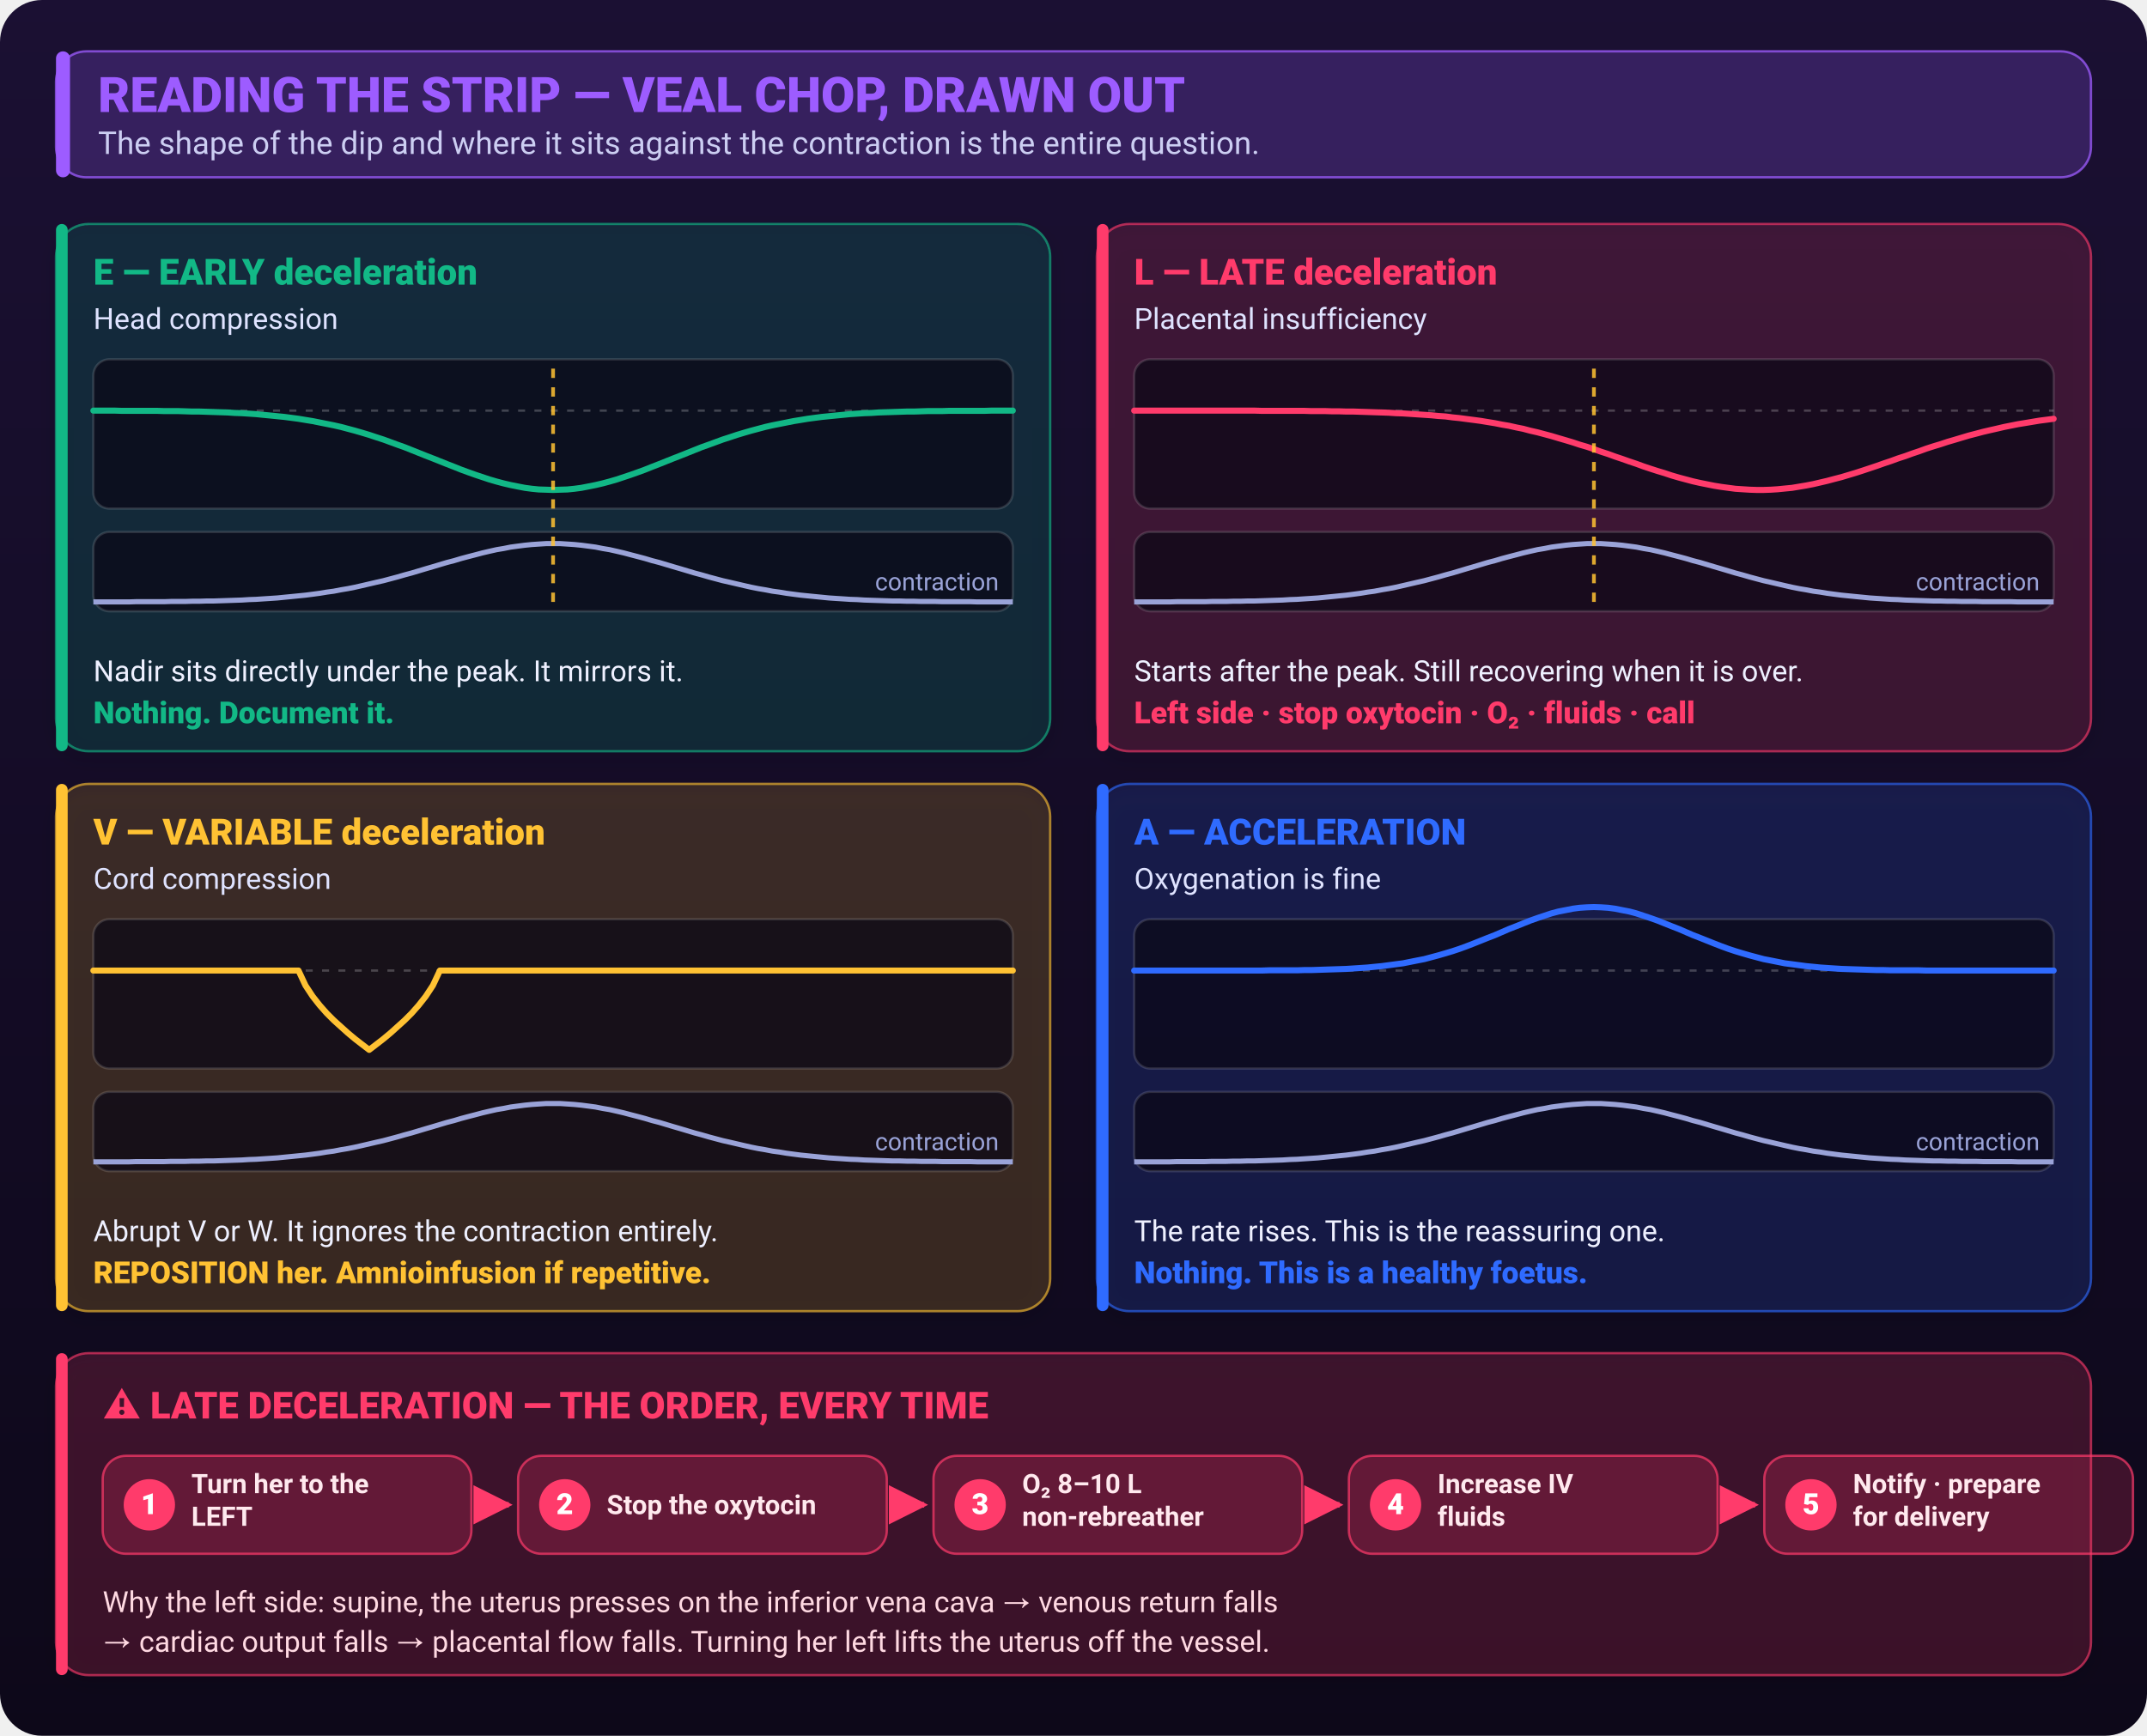
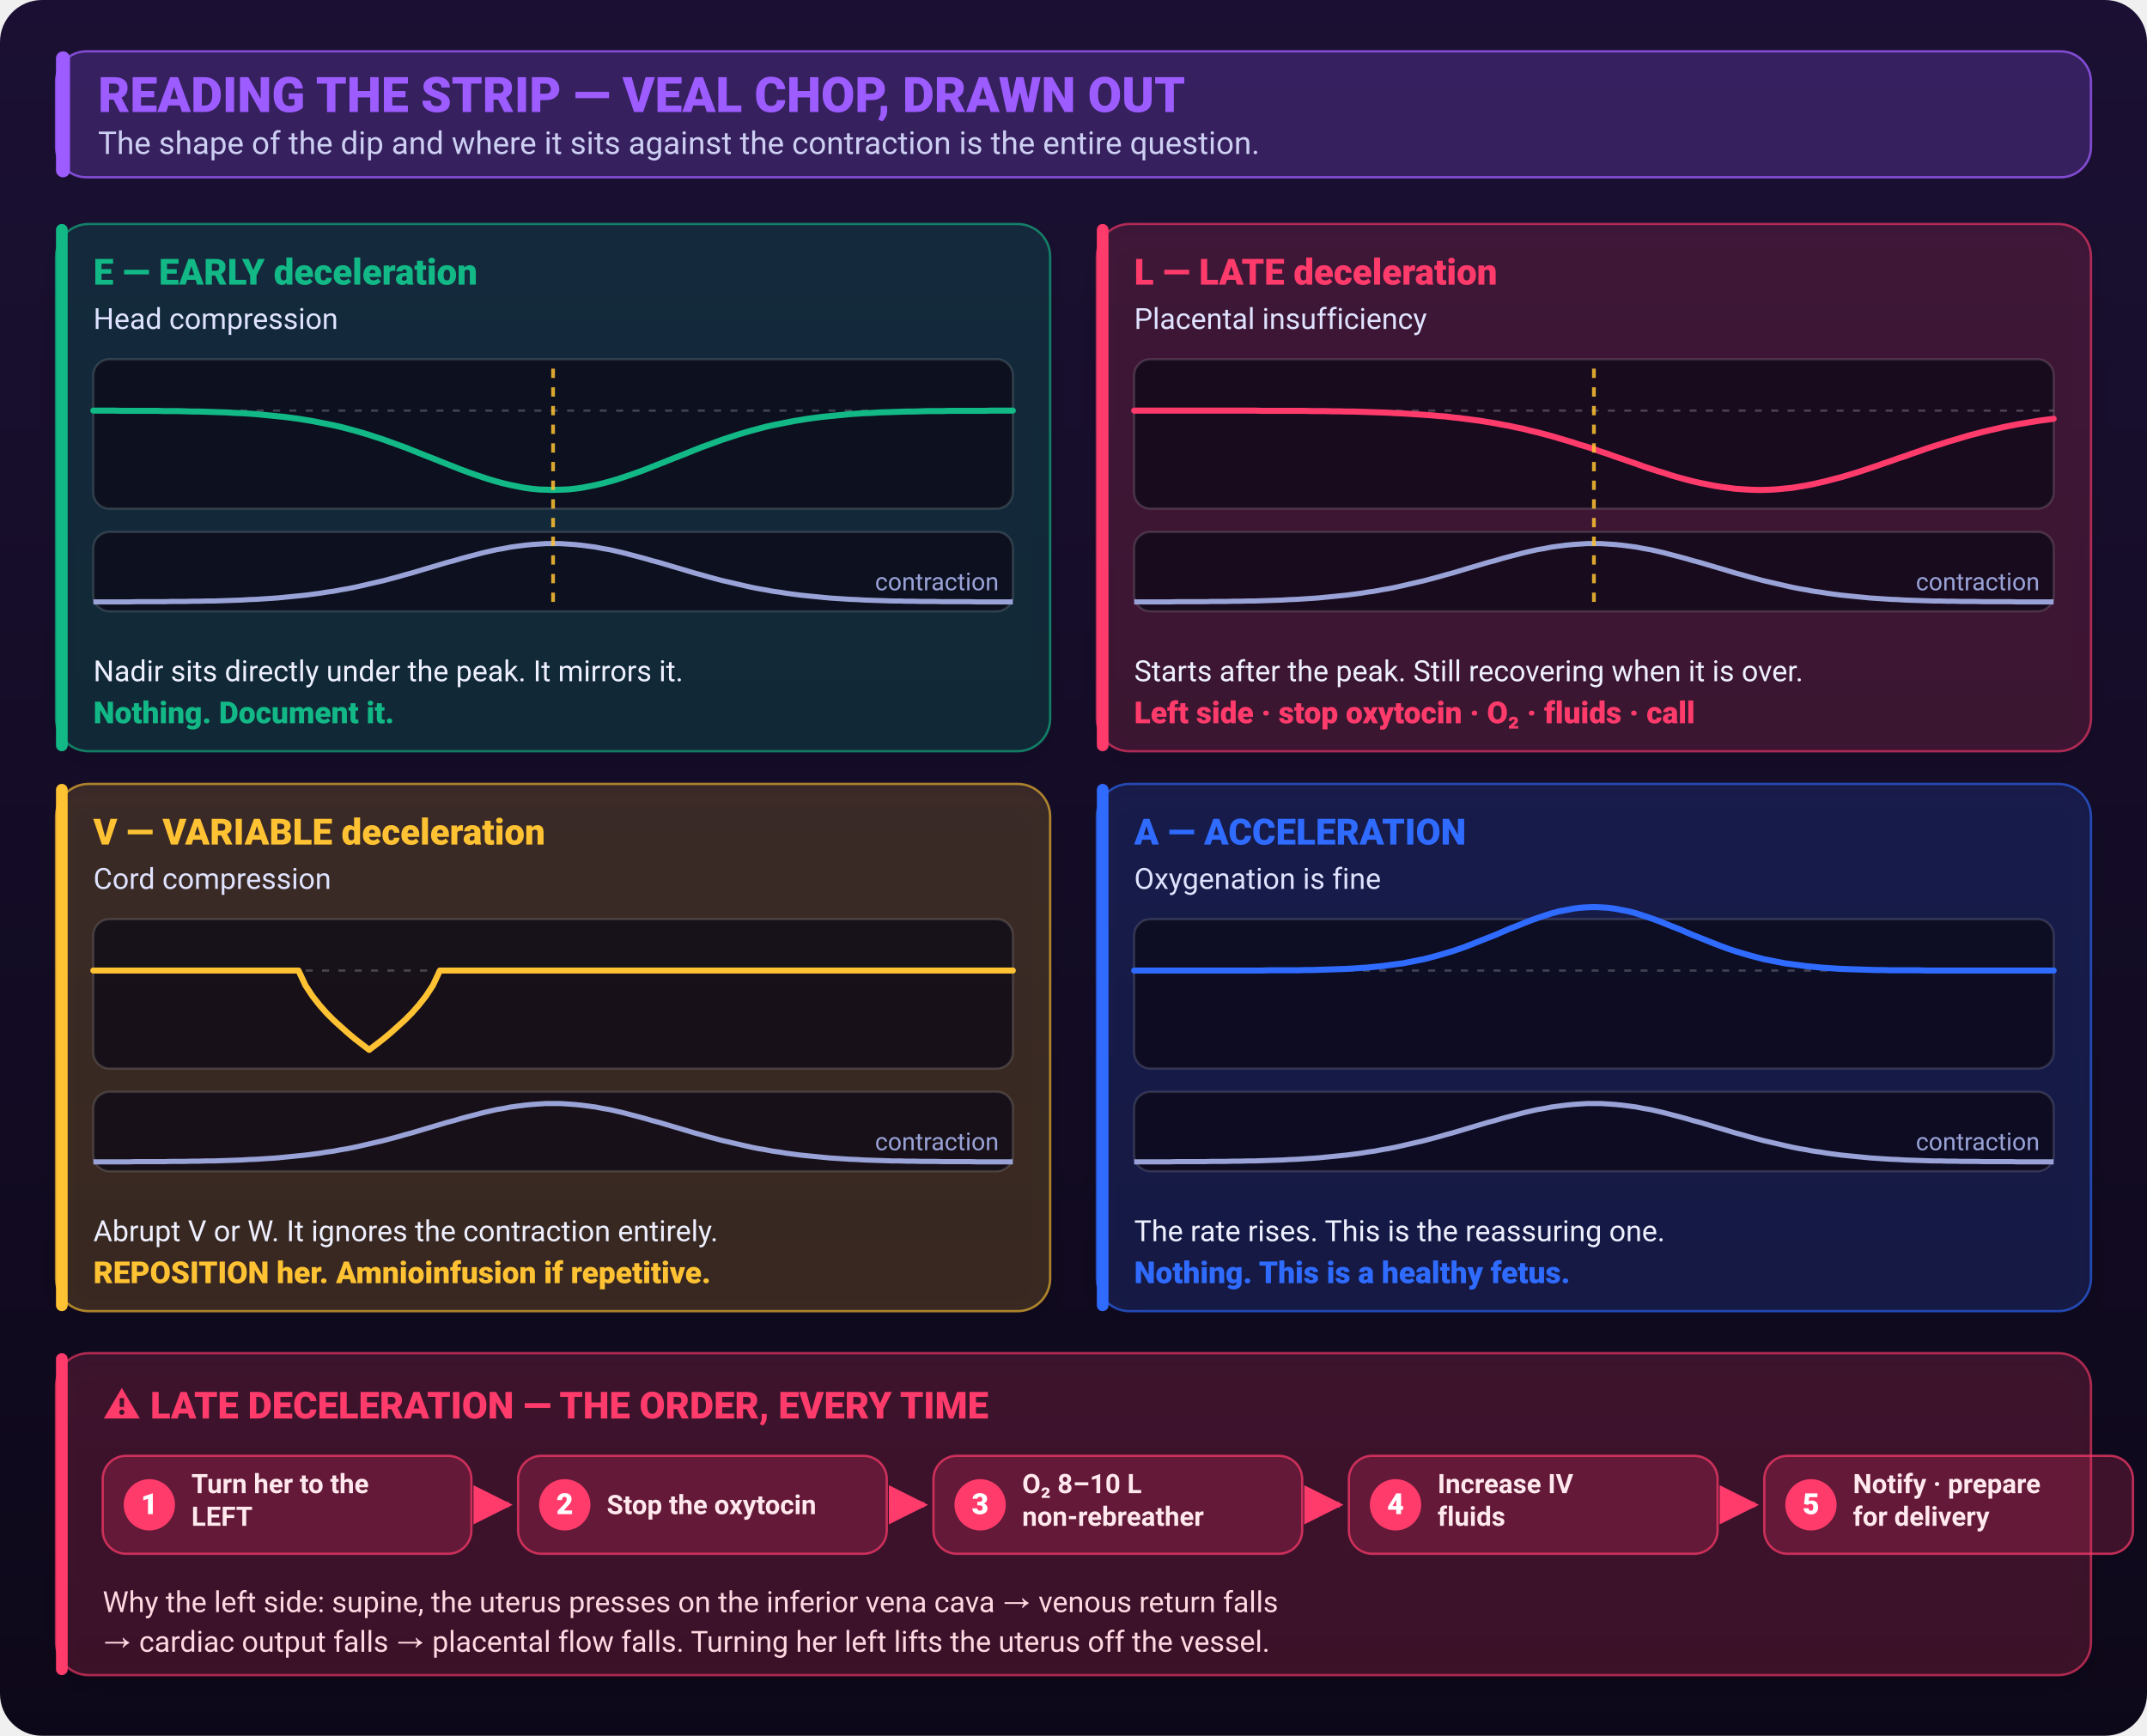
<svg xmlns="http://www.w3.org/2000/svg" viewBox="0 0 920 744" role="img" aria-labelledby="t d" style="display:block;width:100%;height:auto">
  <defs>
    <linearGradient id="bg" x1="0" y1="0" x2="0" y2="1">
      <stop offset="0" stop-color="#1b1033" />
      <stop offset="1" stop-color="#0d0819" />
    </linearGradient>
    <filter id="sh" x="-20%" y="-20%" width="140%" height="140%">
      <feDropShadow dx="0" dy="3" stdDeviation="4" flood-color="#000" flood-opacity=".45" />
    </filter>
    <marker id="ar" viewBox="0 0 10 10" refX="9" refY="5" markerWidth="7" markerHeight="7" orient="auto-start-reverse">
      <path d="M0 0 10 5 0 10z" fill="#cfd4ff" />
    </marker>
    <marker id="arR" viewBox="0 0 10 10" refX="9" refY="5" markerWidth="7" markerHeight="7" orient="auto-start-reverse">
      <path d="M0 0 10 5 0 10z" fill="#ff3b6b" />
    </marker>
  </defs>
  <rect width="920" height="744" rx="18" fill="url(#bg)" />
  <rect x="24" y="22" width="872" height="54" rx="13" fill="#9d5cff" fill-opacity=".22" stroke="#9d5cff" stroke-opacity=".75" />
  <rect x="24" y="22" width="6" height="54" rx="3" fill="#9d5cff" />
  <text x="42" y="48" font-family="system-ui,-apple-system,'Segoe UI',Roboto,Helvetica,Arial,sans-serif" font-size="21" font-weight="800" fill="#9d5cff">READING THE STRIP — VEAL CHOP, DRAWN OUT</text>
  <text x="42" y="66" font-family="system-ui,-apple-system,'Segoe UI',Roboto,Helvetica,Arial,sans-serif" font-size="13.5" fill="#d9dcff" fill-opacity=".92">The shape of the dip and where it sits against the contraction is the entire question.</text>
  <rect x="24" y="96" width="426" height="226" rx="14" fill="#12b886" fill-opacity=".14" stroke="#12b886" stroke-opacity=".62" filter="url(#sh)" />
  <rect x="24" y="96" width="5" height="226" rx="2.5" fill="#12b886" />
  <text x="40" y="122" font-family="system-ui,-apple-system,'Segoe UI',Roboto,Helvetica,Arial,sans-serif" font-size="15.5" font-weight="800" fill="#12b886" fill-opacity="1" text-anchor="start">E — EARLY deceleration</text>
  <text x="40" y="141" font-family="system-ui,-apple-system,'Segoe UI',Roboto,Helvetica,Arial,sans-serif" font-size="12.5" font-weight="400" fill="#dfe3ff" fill-opacity="1" text-anchor="start">Head compression</text>
  <rect x="40" y="154" width="394" height="64" rx="7" fill="#0b0716" fill-opacity=".72" stroke="#ffffff" stroke-opacity=".14" />
  <rect x="40" y="228" width="394" height="34" rx="7" fill="#0b0716" fill-opacity=".72" stroke="#ffffff" stroke-opacity=".14" />
  <path d="M40 176.0 H434" stroke="#ffffff" stroke-opacity=".22" stroke-width="1" stroke-dasharray="3 4" />
  <path d="M40.0 176.0 L43.0 176.0 L46.1 176.0 L49.1 176.0 L52.1 176.1 L55.2 176.1 L58.2 176.1 L61.2 176.1 L64.2 176.1 L67.3 176.1 L70.3 176.2 L73.3 176.2 L76.4 176.2 L79.4 176.3 L82.4 176.4 L85.5 176.4 L88.5 176.5 L91.5 176.6 L94.6 176.7 L97.6 176.8 L100.6 177.0 L103.6 177.1 L106.7 177.3 L109.7 177.5 L112.7 177.8 L115.8 178.1 L118.8 178.4 L121.8 178.7 L124.9 179.1 L127.9 179.5 L130.9 180.0 L134.0 180.5 L137.0 181.1 L140.0 181.7 L143.0 182.3 L146.1 183.0 L149.1 183.8 L152.1 184.6 L155.2 185.5 L158.2 186.4 L161.2 187.4 L164.3 188.4 L167.3 189.5 L170.3 190.6 L173.4 191.7 L176.4 192.9 L179.4 194.1 L182.4 195.3 L185.5 196.5 L188.5 197.7 L191.5 198.9 L194.6 200.1 L197.6 201.3 L200.6 202.4 L203.7 203.5 L206.7 204.5 L209.7 205.5 L212.8 206.4 L215.8 207.2 L218.8 207.9 L221.8 208.5 L224.9 209.1 L227.9 209.5 L230.9 209.8 L234.0 209.9 L237.0 210.0 L240.0 209.9 L243.1 209.8 L246.1 209.5 L249.1 209.1 L252.2 208.5 L255.2 207.9 L258.2 207.2 L261.2 206.4 L264.3 205.5 L267.3 204.5 L270.3 203.5 L273.4 202.4 L276.4 201.3 L279.4 200.1 L282.5 198.9 L285.5 197.7 L288.5 196.5 L291.6 195.3 L294.6 194.1 L297.6 192.9 L300.6 191.7 L303.7 190.6 L306.7 189.5 L309.7 188.4 L312.8 187.4 L315.8 186.4 L318.8 185.5 L321.9 184.6 L324.9 183.8 L327.9 183.0 L331.0 182.3 L334.0 181.7 L337.0 181.1 L340.0 180.5 L343.1 180.0 L346.1 179.5 L349.1 179.1 L352.2 178.7 L355.2 178.4 L358.2 178.1 L361.3 177.8 L364.3 177.5 L367.3 177.3 L370.4 177.1 L373.4 177.0 L376.4 176.8 L379.4 176.7 L382.5 176.6 L385.5 176.5 L388.5 176.4 L391.6 176.4 L394.6 176.3 L397.6 176.2 L400.7 176.2 L403.7 176.2 L406.7 176.1 L409.8 176.1 L412.8 176.1 L415.8 176.1 L418.8 176.1 L421.9 176.1 L424.9 176.0 L427.9 176.0 L431.0 176.0 L434.0 176.0" fill="none" stroke="#12b886" stroke-width="2.6" stroke-linejoin="round" stroke-linecap="round" />
  <path d="M40.0 258.0 L43.0 258.0 L46.1 258.0 L49.1 258.0 L52.1 258.0 L55.2 258.0 L58.2 257.9 L61.2 257.9 L64.2 257.9 L67.3 257.9 L70.3 257.9 L73.3 257.8 L76.4 257.8 L79.4 257.8 L82.4 257.7 L85.5 257.7 L88.5 257.6 L91.5 257.6 L94.6 257.5 L97.6 257.4 L100.6 257.3 L103.6 257.2 L106.7 257.0 L109.7 256.9 L112.7 256.7 L115.8 256.5 L118.8 256.3 L121.8 256.0 L124.9 255.7 L127.9 255.4 L130.9 255.1 L134.0 254.7 L137.0 254.3 L140.0 253.8 L143.0 253.4 L146.1 252.8 L149.1 252.3 L152.1 251.7 L155.2 251.0 L158.2 250.3 L161.2 249.6 L164.3 248.9 L167.3 248.1 L170.3 247.3 L173.4 246.4 L176.4 245.6 L179.4 244.7 L182.4 243.8 L185.5 242.9 L188.5 242.0 L191.5 241.1 L194.6 240.3 L197.6 239.4 L200.6 238.6 L203.7 237.8 L206.7 237.0 L209.7 236.3 L212.8 235.6 L215.8 235.1 L218.8 234.5 L221.8 234.1 L224.9 233.7 L227.9 233.4 L230.9 233.2 L234.0 233.0 L237.0 233.0 L240.0 233.0 L243.1 233.2 L246.1 233.4 L249.1 233.7 L252.2 234.1 L255.2 234.5 L258.2 235.1 L261.2 235.6 L264.3 236.3 L267.3 237.0 L270.3 237.8 L273.4 238.6 L276.4 239.4 L279.4 240.3 L282.5 241.1 L285.5 242.0 L288.5 242.9 L291.6 243.8 L294.6 244.7 L297.6 245.6 L300.6 246.4 L303.7 247.3 L306.7 248.1 L309.7 248.9 L312.8 249.6 L315.8 250.3 L318.8 251.0 L321.9 251.7 L324.9 252.3 L327.9 252.8 L331.0 253.4 L334.0 253.8 L337.0 254.3 L340.0 254.7 L343.1 255.1 L346.1 255.4 L349.1 255.7 L352.2 256.0 L355.2 256.3 L358.2 256.5 L361.3 256.7 L364.3 256.9 L367.3 257.0 L370.4 257.2 L373.4 257.3 L376.4 257.4 L379.4 257.5 L382.5 257.6 L385.5 257.6 L388.5 257.7 L391.6 257.7 L394.6 257.8 L397.6 257.8 L400.7 257.8 L403.7 257.9 L406.7 257.9 L409.8 257.9 L412.8 257.9 L415.8 257.9 L418.8 258.0 L421.9 258.0 L424.9 258.0 L427.9 258.0 L431.0 258.0 L434.0 258.0" fill="none" stroke="#9aa3d8" stroke-width="2.2" stroke-linejoin="round" />
  <path d="M237.0 158 V260" stroke="#ffc233" stroke-width="1.6" stroke-dasharray="4 4" stroke-opacity=".85" />
  <text x="428" y="253" font-family="system-ui,-apple-system,'Segoe UI',Roboto,Helvetica,Arial,sans-serif" font-size="10.5" font-weight="400" fill="#9aa3d8" fill-opacity="1" text-anchor="end">contraction</text>
  <text x="40" y="292" font-family="system-ui,-apple-system,'Segoe UI',Roboto,Helvetica,Arial,sans-serif" font-size="12.5" font-weight="400" fill="#eef0ff" fill-opacity="1" text-anchor="start">Nadir sits directly under the peak. It mirrors it.</text>
  <text x="40" y="310" font-family="system-ui,-apple-system,'Segoe UI',Roboto,Helvetica,Arial,sans-serif" font-size="13" font-weight="800" fill="#12b886" fill-opacity="1" text-anchor="start">Nothing. Document it.</text>
  <rect x="470" y="96" width="426" height="226" rx="14" fill="#ff3b6b" fill-opacity=".14" stroke="#ff3b6b" stroke-opacity=".62" filter="url(#sh)" />
  <rect x="470" y="96" width="5" height="226" rx="2.5" fill="#ff3b6b" />
  <text x="486" y="122" font-family="system-ui,-apple-system,'Segoe UI',Roboto,Helvetica,Arial,sans-serif" font-size="15.5" font-weight="800" fill="#ff3b6b" fill-opacity="1" text-anchor="start">L — LATE deceleration</text>
  <text x="486" y="141" font-family="system-ui,-apple-system,'Segoe UI',Roboto,Helvetica,Arial,sans-serif" font-size="12.5" font-weight="400" fill="#dfe3ff" fill-opacity="1" text-anchor="start">Placental insufficiency</text>
  <rect x="486" y="154" width="394" height="64" rx="7" fill="#0b0716" fill-opacity=".72" stroke="#ffffff" stroke-opacity=".14" />
  <rect x="486" y="228" width="394" height="34" rx="7" fill="#0b0716" fill-opacity=".72" stroke="#ffffff" stroke-opacity=".14" />
  <path d="M486 176.0 H880" stroke="#ffffff" stroke-opacity=".22" stroke-width="1" stroke-dasharray="3 4" />
  <path d="M486.0 176.0 L489.0 176.0 L492.1 176.0 L495.1 176.0 L498.1 176.0 L501.2 176.0 L504.2 176.0 L507.2 176.0 L510.2 176.0 L513.3 176.0 L516.3 176.0 L519.3 176.0 L522.4 176.0 L525.4 176.0 L528.4 176.0 L531.5 176.0 L534.5 176.0 L537.5 176.0 L540.6 176.1 L543.6 176.1 L546.6 176.1 L549.6 176.1 L552.7 176.1 L555.7 176.1 L558.7 176.1 L561.8 176.2 L564.8 176.2 L567.8 176.2 L570.9 176.3 L573.9 176.3 L576.9 176.4 L580.0 176.4 L583.0 176.5 L586.0 176.6 L589.0 176.7 L592.1 176.8 L595.1 176.9 L598.1 177.1 L601.2 177.2 L604.2 177.4 L607.2 177.6 L610.3 177.8 L613.3 178.0 L616.3 178.3 L619.4 178.5 L622.4 178.9 L625.4 179.2 L628.4 179.6 L631.5 180.0 L634.5 180.4 L637.5 180.9 L640.6 181.4 L643.6 182.0 L646.6 182.5 L649.7 183.2 L652.7 183.8 L655.7 184.6 L658.8 185.3 L661.8 186.1 L664.8 186.9 L667.8 187.8 L670.9 188.7 L673.9 189.6 L676.9 190.6 L680.0 191.5 L683.0 192.5 L686.0 193.6 L689.1 194.6 L692.1 195.7 L695.1 196.7 L698.2 197.8 L701.2 198.8 L704.2 199.9 L707.2 200.9 L710.3 201.9 L713.3 202.8 L716.3 203.8 L719.4 204.7 L722.4 205.5 L725.4 206.3 L728.5 207.0 L731.5 207.6 L734.5 208.2 L737.6 208.7 L740.6 209.1 L743.6 209.5 L746.6 209.7 L749.7 209.9 L752.7 210.0 L755.7 210.0 L758.8 209.9 L761.8 209.7 L764.8 209.4 L767.9 209.1 L770.9 208.6 L773.9 208.1 L777.0 207.5 L780.0 206.8 L783.0 206.1 L786.0 205.3 L789.1 204.5 L792.1 203.6 L795.1 202.7 L798.2 201.7 L801.2 200.7 L804.2 199.7 L807.3 198.6 L810.3 197.6 L813.3 196.5 L816.4 195.5 L819.4 194.4 L822.4 193.4 L825.4 192.3 L828.5 191.3 L831.5 190.4 L834.5 189.4 L837.6 188.5 L840.6 187.6 L843.6 186.7 L846.7 185.9 L849.7 185.1 L852.7 184.4 L855.8 183.7 L858.8 183.0 L861.8 182.4 L864.8 181.8 L867.9 181.3 L870.9 180.8 L873.9 180.3 L877.0 179.9 L880.0 179.5" fill="none" stroke="#ff3b6b" stroke-width="2.6" stroke-linejoin="round" stroke-linecap="round" />
  <path d="M486.0 258.0 L489.0 258.0 L492.1 258.0 L495.1 258.0 L498.1 258.0 L501.2 258.0 L504.2 257.9 L507.2 257.9 L510.2 257.9 L513.3 257.9 L516.3 257.9 L519.3 257.8 L522.4 257.8 L525.4 257.8 L528.4 257.7 L531.5 257.7 L534.5 257.6 L537.5 257.6 L540.6 257.5 L543.6 257.4 L546.6 257.3 L549.6 257.2 L552.7 257.0 L555.7 256.9 L558.7 256.7 L561.8 256.5 L564.8 256.3 L567.8 256.0 L570.9 255.7 L573.9 255.4 L576.9 255.1 L580.0 254.7 L583.0 254.3 L586.0 253.8 L589.0 253.4 L592.1 252.8 L595.1 252.3 L598.1 251.7 L601.2 251.0 L604.2 250.3 L607.2 249.6 L610.3 248.9 L613.3 248.1 L616.3 247.3 L619.4 246.4 L622.4 245.6 L625.4 244.7 L628.4 243.8 L631.5 242.9 L634.5 242.0 L637.5 241.1 L640.6 240.3 L643.6 239.4 L646.6 238.6 L649.7 237.8 L652.7 237.0 L655.7 236.3 L658.8 235.6 L661.8 235.1 L664.8 234.5 L667.8 234.1 L670.9 233.7 L673.9 233.4 L676.9 233.2 L680.0 233.0 L683.0 233.0 L686.0 233.0 L689.1 233.2 L692.1 233.4 L695.1 233.7 L698.2 234.1 L701.2 234.5 L704.2 235.1 L707.2 235.6 L710.3 236.3 L713.3 237.0 L716.3 237.8 L719.4 238.6 L722.4 239.4 L725.4 240.3 L728.5 241.1 L731.5 242.0 L734.5 242.9 L737.6 243.8 L740.6 244.7 L743.6 245.6 L746.6 246.4 L749.7 247.3 L752.7 248.1 L755.7 248.9 L758.8 249.6 L761.8 250.3 L764.8 251.0 L767.9 251.7 L770.9 252.3 L773.9 252.8 L777.0 253.4 L780.0 253.8 L783.0 254.3 L786.0 254.7 L789.1 255.1 L792.1 255.4 L795.1 255.7 L798.2 256.0 L801.2 256.3 L804.2 256.5 L807.3 256.7 L810.3 256.9 L813.3 257.0 L816.4 257.2 L819.4 257.3 L822.4 257.4 L825.4 257.5 L828.5 257.6 L831.5 257.6 L834.5 257.7 L837.6 257.7 L840.6 257.8 L843.6 257.8 L846.7 257.8 L849.7 257.9 L852.7 257.9 L855.8 257.9 L858.8 257.9 L861.8 257.9 L864.8 258.0 L867.9 258.0 L870.9 258.0 L873.9 258.0 L877.0 258.0 L880.0 258.0" fill="none" stroke="#9aa3d8" stroke-width="2.2" stroke-linejoin="round" />
  <path d="M683.0 158 V260" stroke="#ffc233" stroke-width="1.6" stroke-dasharray="4 4" stroke-opacity=".85" />
  <text x="874" y="253" font-family="system-ui,-apple-system,'Segoe UI',Roboto,Helvetica,Arial,sans-serif" font-size="10.5" font-weight="400" fill="#9aa3d8" fill-opacity="1" text-anchor="end">contraction</text>
  <text x="486" y="292" font-family="system-ui,-apple-system,'Segoe UI',Roboto,Helvetica,Arial,sans-serif" font-size="12.5" font-weight="400" fill="#eef0ff" fill-opacity="1" text-anchor="start">Starts after the peak. Still recovering when it is over.</text>
  <text x="486" y="310" font-family="system-ui,-apple-system,'Segoe UI',Roboto,Helvetica,Arial,sans-serif" font-size="13" font-weight="800" fill="#ff3b6b" fill-opacity="1" text-anchor="start">Left side · stop oxytocin · O₂ · fluids · call</text>
  <rect x="24" y="336" width="426" height="226" rx="14" fill="#ffc233" fill-opacity=".14" stroke="#ffc233" stroke-opacity=".62" filter="url(#sh)" />
  <rect x="24" y="336" width="5" height="226" rx="2.5" fill="#ffc233" />
  <text x="40" y="362" font-family="system-ui,-apple-system,'Segoe UI',Roboto,Helvetica,Arial,sans-serif" font-size="15.5" font-weight="800" fill="#ffc233" fill-opacity="1" text-anchor="start">V — VARIABLE deceleration</text>
  <text x="40" y="381" font-family="system-ui,-apple-system,'Segoe UI',Roboto,Helvetica,Arial,sans-serif" font-size="12.5" font-weight="400" fill="#dfe3ff" fill-opacity="1" text-anchor="start">Cord compression</text>
  <rect x="40" y="394" width="394" height="64" rx="7" fill="#0b0716" fill-opacity=".72" stroke="#ffffff" stroke-opacity=".14" />
  <rect x="40" y="468" width="394" height="34" rx="7" fill="#0b0716" fill-opacity=".72" stroke="#ffffff" stroke-opacity=".14" />
  <path d="M40 416.0 H434" stroke="#ffffff" stroke-opacity=".22" stroke-width="1" stroke-dasharray="3 4" />
  <path d="M40.0 416.0 L43.0 416.0 L46.1 416.0 L49.1 416.0 L52.1 416.0 L55.2 416.0 L58.2 416.0 L61.2 416.0 L64.2 416.0 L67.3 416.0 L70.3 416.0 L73.3 416.0 L76.4 416.0 L79.4 416.0 L82.4 416.0 L85.5 416.0 L88.5 416.0 L91.5 416.0 L94.6 416.0 L97.6 416.0 L100.6 416.0 L103.6 416.0 L106.7 416.0 L109.7 416.0 L112.7 416.0 L115.8 416.0 L118.8 416.0 L121.8 416.0 L124.9 416.0 L127.9 416.0 L130.9 422.4 L134.0 427.1 L137.0 430.9 L140.0 434.3 L143.0 437.3 L146.1 440.1 L149.1 442.8 L152.1 445.3 L155.2 447.7 L158.2 450.0 L161.2 447.7 L164.3 445.3 L167.3 442.8 L170.3 440.1 L173.4 437.3 L176.4 434.3 L179.4 430.9 L182.4 427.1 L185.5 422.4 L188.5 416.0 L191.5 416.0 L194.6 416.0 L197.6 416.0 L200.6 416.0 L203.7 416.0 L206.7 416.0 L209.7 416.0 L212.8 416.0 L215.8 416.0 L218.8 416.0 L221.8 416.0 L224.9 416.0 L227.9 416.0 L230.9 416.0 L234.0 416.0 L237.0 416.0 L240.0 416.0 L243.1 416.0 L246.1 416.0 L249.1 416.0 L252.2 416.0 L255.2 416.0 L258.2 416.0 L261.2 416.0 L264.3 416.0 L267.3 416.0 L270.3 416.0 L273.4 416.0 L276.4 416.0 L279.4 416.0 L282.5 416.0 L285.5 416.0 L288.5 416.0 L291.6 416.0 L294.6 416.0 L297.6 416.0 L300.6 416.0 L303.7 416.0 L306.7 416.0 L309.7 416.0 L312.8 416.0 L315.8 416.0 L318.8 416.0 L321.9 416.0 L324.9 416.0 L327.9 416.0 L331.0 416.0 L334.0 416.0 L337.0 416.0 L340.0 416.0 L343.1 416.0 L346.1 416.0 L349.1 416.0 L352.2 416.0 L355.2 416.0 L358.2 416.0 L361.3 416.0 L364.3 416.0 L367.3 416.0 L370.4 416.0 L373.4 416.0 L376.4 416.0 L379.4 416.0 L382.5 416.0 L385.5 416.0 L388.5 416.0 L391.6 416.0 L394.6 416.0 L397.6 416.0 L400.7 416.0 L403.7 416.0 L406.7 416.0 L409.8 416.0 L412.8 416.0 L415.8 416.0 L418.8 416.0 L421.9 416.0 L424.9 416.0 L427.9 416.0 L431.0 416.0 L434.0 416.0" fill="none" stroke="#ffc233" stroke-width="2.6" stroke-linejoin="round" stroke-linecap="round" />
  <path d="M40.0 498.0 L43.0 498.0 L46.1 498.0 L49.1 498.0 L52.1 498.0 L55.2 498.0 L58.2 497.9 L61.2 497.9 L64.2 497.9 L67.3 497.9 L70.3 497.9 L73.3 497.8 L76.4 497.8 L79.4 497.8 L82.4 497.7 L85.5 497.7 L88.5 497.6 L91.5 497.6 L94.6 497.5 L97.6 497.4 L100.6 497.3 L103.6 497.2 L106.7 497.0 L109.7 496.9 L112.7 496.7 L115.8 496.5 L118.8 496.3 L121.8 496.0 L124.9 495.7 L127.9 495.4 L130.9 495.1 L134.0 494.7 L137.0 494.3 L140.0 493.8 L143.0 493.4 L146.1 492.8 L149.1 492.3 L152.1 491.7 L155.2 491.0 L158.2 490.3 L161.2 489.6 L164.3 488.9 L167.3 488.1 L170.3 487.3 L173.4 486.4 L176.4 485.6 L179.4 484.7 L182.4 483.8 L185.5 482.9 L188.5 482.0 L191.5 481.1 L194.6 480.3 L197.6 479.4 L200.6 478.6 L203.7 477.8 L206.7 477.0 L209.7 476.3 L212.8 475.6 L215.8 475.1 L218.8 474.5 L221.8 474.1 L224.9 473.7 L227.9 473.4 L230.9 473.2 L234.0 473.0 L237.0 473.0 L240.0 473.0 L243.1 473.2 L246.1 473.4 L249.1 473.7 L252.2 474.1 L255.2 474.5 L258.2 475.1 L261.2 475.6 L264.3 476.3 L267.3 477.0 L270.3 477.8 L273.4 478.6 L276.4 479.4 L279.4 480.3 L282.5 481.1 L285.5 482.0 L288.5 482.9 L291.6 483.8 L294.6 484.7 L297.6 485.6 L300.6 486.4 L303.7 487.3 L306.7 488.1 L309.7 488.9 L312.8 489.6 L315.8 490.3 L318.8 491.0 L321.9 491.7 L324.9 492.3 L327.9 492.8 L331.0 493.4 L334.0 493.8 L337.0 494.3 L340.0 494.7 L343.1 495.1 L346.1 495.4 L349.1 495.7 L352.2 496.0 L355.2 496.3 L358.2 496.5 L361.3 496.7 L364.3 496.9 L367.3 497.0 L370.4 497.2 L373.4 497.3 L376.4 497.4 L379.4 497.5 L382.5 497.6 L385.5 497.6 L388.5 497.7 L391.6 497.7 L394.6 497.8 L397.6 497.8 L400.7 497.8 L403.7 497.9 L406.7 497.9 L409.8 497.9 L412.8 497.9 L415.8 497.9 L418.8 498.0 L421.9 498.0 L424.9 498.0 L427.9 498.0 L431.0 498.0 L434.0 498.0" fill="none" stroke="#9aa3d8" stroke-width="2.2" stroke-linejoin="round" />
  <text x="428" y="493" font-family="system-ui,-apple-system,'Segoe UI',Roboto,Helvetica,Arial,sans-serif" font-size="10.5" font-weight="400" fill="#9aa3d8" fill-opacity="1" text-anchor="end">contraction</text>
  <text x="40" y="532" font-family="system-ui,-apple-system,'Segoe UI',Roboto,Helvetica,Arial,sans-serif" font-size="12.5" font-weight="400" fill="#eef0ff" fill-opacity="1" text-anchor="start">Abrupt V or W. It ignores the contraction entirely.</text>
  <text x="40" y="550" font-family="system-ui,-apple-system,'Segoe UI',Roboto,Helvetica,Arial,sans-serif" font-size="13" font-weight="800" fill="#ffc233" fill-opacity="1" text-anchor="start">REPOSITION her. Amnioinfusion if repetitive.</text>
  <rect x="470" y="336" width="426" height="226" rx="14" fill="#2f6bff" fill-opacity=".14" stroke="#2f6bff" stroke-opacity=".62" filter="url(#sh)" />
  <rect x="470" y="336" width="5" height="226" rx="2.5" fill="#2f6bff" />
  <text x="486" y="362" font-family="system-ui,-apple-system,'Segoe UI',Roboto,Helvetica,Arial,sans-serif" font-size="15.5" font-weight="800" fill="#2f6bff" fill-opacity="1" text-anchor="start">A — ACCELERATION</text>
  <text x="486" y="381" font-family="system-ui,-apple-system,'Segoe UI',Roboto,Helvetica,Arial,sans-serif" font-size="12.5" font-weight="400" fill="#dfe3ff" fill-opacity="1" text-anchor="start">Oxygenation is fine</text>
  <rect x="486" y="394" width="394" height="64" rx="7" fill="#0b0716" fill-opacity=".72" stroke="#ffffff" stroke-opacity=".14" />
  <rect x="486" y="468" width="394" height="34" rx="7" fill="#0b0716" fill-opacity=".72" stroke="#ffffff" stroke-opacity=".14" />
  <path d="M486 416.0 H880" stroke="#ffffff" stroke-opacity=".22" stroke-width="1" stroke-dasharray="3 4" />
  <path d="M486.0 416.0 L489.0 416.0 L492.1 416.0 L495.1 416.0 L498.1 416.0 L501.2 416.0 L504.2 416.0 L507.2 416.0 L510.2 416.0 L513.3 416.0 L516.3 416.0 L519.3 416.0 L522.4 416.0 L525.4 416.0 L528.4 416.0 L531.5 416.0 L534.5 416.0 L537.5 416.0 L540.6 416.0 L543.6 415.9 L546.6 415.9 L549.6 415.9 L552.7 415.9 L555.7 415.9 L558.7 415.8 L561.8 415.8 L564.8 415.7 L567.8 415.6 L570.9 415.5 L573.9 415.4 L576.9 415.3 L580.0 415.1 L583.0 414.9 L586.0 414.7 L589.0 414.4 L592.1 414.1 L595.1 413.7 L598.1 413.3 L601.2 412.9 L604.2 412.3 L607.2 411.7 L610.3 411.1 L613.3 410.3 L616.3 409.5 L619.4 408.6 L622.4 407.7 L625.4 406.7 L628.4 405.6 L631.5 404.4 L634.5 403.2 L637.5 402.0 L640.6 400.8 L643.6 399.5 L646.6 398.2 L649.7 397.0 L652.7 395.8 L655.7 394.6 L658.8 393.5 L661.8 392.5 L664.8 391.5 L667.8 390.7 L670.9 390.1 L673.9 389.5 L676.9 389.1 L680.0 388.9 L683.0 388.8 L686.0 388.9 L689.1 389.1 L692.1 389.5 L695.1 390.1 L698.2 390.7 L701.2 391.5 L704.2 392.5 L707.2 393.5 L710.3 394.6 L713.3 395.8 L716.3 397.0 L719.4 398.2 L722.4 399.5 L725.4 400.8 L728.5 402.0 L731.5 403.2 L734.5 404.4 L737.6 405.6 L740.6 406.7 L743.6 407.7 L746.6 408.6 L749.7 409.5 L752.7 410.3 L755.7 411.1 L758.8 411.7 L761.8 412.3 L764.8 412.9 L767.9 413.3 L770.9 413.7 L773.9 414.1 L777.0 414.4 L780.0 414.7 L783.0 414.9 L786.0 415.1 L789.1 415.3 L792.1 415.4 L795.1 415.5 L798.2 415.6 L801.2 415.7 L804.2 415.8 L807.3 415.8 L810.3 415.9 L813.3 415.9 L816.4 415.9 L819.4 415.9 L822.4 415.9 L825.4 416.0 L828.5 416.0 L831.5 416.0 L834.5 416.0 L837.6 416.0 L840.6 416.0 L843.6 416.0 L846.7 416.0 L849.7 416.0 L852.7 416.0 L855.8 416.0 L858.8 416.0 L861.8 416.0 L864.8 416.0 L867.9 416.0 L870.9 416.0 L873.9 416.0 L877.0 416.0 L880.0 416.0" fill="none" stroke="#2f6bff" stroke-width="2.6" stroke-linejoin="round" stroke-linecap="round" />
  <path d="M486.0 498.0 L489.0 498.0 L492.1 498.0 L495.1 498.0 L498.1 498.0 L501.2 498.0 L504.2 497.9 L507.2 497.9 L510.2 497.9 L513.3 497.9 L516.3 497.9 L519.3 497.8 L522.4 497.8 L525.4 497.8 L528.4 497.7 L531.5 497.7 L534.5 497.6 L537.5 497.6 L540.6 497.5 L543.6 497.4 L546.6 497.3 L549.6 497.2 L552.7 497.0 L555.7 496.9 L558.7 496.7 L561.8 496.5 L564.8 496.3 L567.8 496.0 L570.9 495.7 L573.9 495.4 L576.9 495.1 L580.0 494.7 L583.0 494.3 L586.0 493.8 L589.0 493.4 L592.1 492.8 L595.1 492.3 L598.1 491.7 L601.2 491.0 L604.2 490.3 L607.2 489.6 L610.3 488.9 L613.3 488.1 L616.3 487.3 L619.4 486.4 L622.4 485.6 L625.4 484.7 L628.4 483.8 L631.5 482.9 L634.5 482.0 L637.5 481.1 L640.6 480.3 L643.6 479.4 L646.6 478.6 L649.7 477.8 L652.7 477.0 L655.7 476.3 L658.8 475.6 L661.8 475.1 L664.8 474.5 L667.8 474.1 L670.9 473.7 L673.9 473.4 L676.9 473.2 L680.0 473.0 L683.0 473.0 L686.0 473.0 L689.1 473.2 L692.1 473.4 L695.1 473.7 L698.2 474.1 L701.2 474.5 L704.2 475.1 L707.2 475.6 L710.3 476.3 L713.3 477.0 L716.3 477.8 L719.4 478.6 L722.4 479.4 L725.4 480.3 L728.5 481.1 L731.5 482.0 L734.5 482.9 L737.6 483.8 L740.6 484.7 L743.6 485.6 L746.6 486.4 L749.7 487.3 L752.7 488.1 L755.7 488.9 L758.8 489.6 L761.8 490.3 L764.8 491.0 L767.9 491.7 L770.9 492.3 L773.9 492.8 L777.0 493.4 L780.0 493.8 L783.0 494.3 L786.0 494.7 L789.1 495.1 L792.1 495.4 L795.1 495.7 L798.2 496.0 L801.2 496.3 L804.2 496.5 L807.3 496.7 L810.3 496.9 L813.3 497.0 L816.4 497.2 L819.4 497.3 L822.4 497.4 L825.4 497.5 L828.5 497.6 L831.5 497.6 L834.5 497.7 L837.6 497.7 L840.6 497.8 L843.6 497.8 L846.7 497.8 L849.7 497.9 L852.7 497.9 L855.8 497.9 L858.8 497.9 L861.8 497.9 L864.8 498.0 L867.9 498.0 L870.9 498.0 L873.9 498.0 L877.0 498.0 L880.0 498.0" fill="none" stroke="#9aa3d8" stroke-width="2.2" stroke-linejoin="round" />
  <text x="874" y="493" font-family="system-ui,-apple-system,'Segoe UI',Roboto,Helvetica,Arial,sans-serif" font-size="10.5" font-weight="400" fill="#9aa3d8" fill-opacity="1" text-anchor="end">contraction</text>
  <text x="486" y="532" font-family="system-ui,-apple-system,'Segoe UI',Roboto,Helvetica,Arial,sans-serif" font-size="12.5" font-weight="400" fill="#eef0ff" fill-opacity="1" text-anchor="start">The rate rises. This is the reassuring one.</text>
-   <text x="486" y="550" font-family="system-ui,-apple-system,'Segoe UI',Roboto,Helvetica,Arial,sans-serif" font-size="13" font-weight="800" fill="#2f6bff" fill-opacity="1" text-anchor="start">Nothing. This is a healthy foetus.</text>
+   <text x="486" y="550" font-family="system-ui,-apple-system,'Segoe UI',Roboto,Helvetica,Arial,sans-serif" font-size="13" font-weight="800" fill="#2f6bff" fill-opacity="1" text-anchor="start">Nothing. This is a healthy fetus.</text>
  <rect x="24" y="580" width="872" height="138" rx="14" fill="#ff3b6b" fill-opacity=".16" stroke="#ff3b6b" stroke-opacity=".62" filter="url(#sh)" />
  <rect x="24" y="580" width="5" height="138" rx="2.5" fill="#ff3b6b" />
  <text x="44" y="608" font-family="system-ui,-apple-system,'Segoe UI',Roboto,Helvetica,Arial,sans-serif" font-size="16" font-weight="800" fill="#ff3b6b" fill-opacity="1" text-anchor="start">⚠  LATE DECELERATION — THE ORDER, EVERY TIME</text>
  <rect x="44" y="624" width="158" height="42" rx="10" fill="#ff3b6b" fill-opacity=".20" stroke="#ff3b6b" stroke-opacity=".7" />
  <circle cx="64" cy="645" r="11" fill="#ff3b6b" />
  <text x="64" y="649" font-family="system-ui,-apple-system,'Segoe UI',Roboto,Helvetica,Arial,sans-serif" font-size="12.5" font-weight="800" fill="#fff" fill-opacity="1" text-anchor="middle">1</text>
  <text x="82" y="640" font-family="system-ui,-apple-system,'Segoe UI',Roboto,Helvetica,Arial,sans-serif" font-size="11.5" font-weight="700" fill="#ffe9ee" fill-opacity="1" text-anchor="start">Turn her to the</text>
  <text x="82" y="654" font-family="system-ui,-apple-system,'Segoe UI',Roboto,Helvetica,Arial,sans-serif" font-size="11.5" font-weight="700" fill="#ffe9ee" fill-opacity="1" text-anchor="start">LEFT</text>
  <path d="M206 645 L218 645" stroke="#ff3b6b" stroke-width="2.4" fill="none" marker-end="url(#arR)" />
  <rect x="222" y="624" width="158" height="42" rx="10" fill="#ff3b6b" fill-opacity=".20" stroke="#ff3b6b" stroke-opacity=".7" />
  <circle cx="242" cy="645" r="11" fill="#ff3b6b" />
  <text x="242" y="649" font-family="system-ui,-apple-system,'Segoe UI',Roboto,Helvetica,Arial,sans-serif" font-size="12.5" font-weight="800" fill="#fff" fill-opacity="1" text-anchor="middle">2</text>
  <text x="260" y="649" font-family="system-ui,-apple-system,'Segoe UI',Roboto,Helvetica,Arial,sans-serif" font-size="11.5" font-weight="700" fill="#ffe9ee" fill-opacity="1" text-anchor="start">Stop the oxytocin</text>
  <path d="M384 645 L396 645" stroke="#ff3b6b" stroke-width="2.4" fill="none" marker-end="url(#arR)" />
  <rect x="400" y="624" width="158" height="42" rx="10" fill="#ff3b6b" fill-opacity=".20" stroke="#ff3b6b" stroke-opacity=".7" />
  <circle cx="420" cy="645" r="11" fill="#ff3b6b" />
  <text x="420" y="649" font-family="system-ui,-apple-system,'Segoe UI',Roboto,Helvetica,Arial,sans-serif" font-size="12.5" font-weight="800" fill="#fff" fill-opacity="1" text-anchor="middle">3</text>
  <text x="438" y="640" font-family="system-ui,-apple-system,'Segoe UI',Roboto,Helvetica,Arial,sans-serif" font-size="11.5" font-weight="700" fill="#ffe9ee" fill-opacity="1" text-anchor="start">O₂ 8–10 L</text>
  <text x="438" y="654" font-family="system-ui,-apple-system,'Segoe UI',Roboto,Helvetica,Arial,sans-serif" font-size="11.5" font-weight="700" fill="#ffe9ee" fill-opacity="1" text-anchor="start">non-rebreather</text>
  <path d="M562 645 L574 645" stroke="#ff3b6b" stroke-width="2.4" fill="none" marker-end="url(#arR)" />
  <rect x="578" y="624" width="158" height="42" rx="10" fill="#ff3b6b" fill-opacity=".20" stroke="#ff3b6b" stroke-opacity=".7" />
  <circle cx="598" cy="645" r="11" fill="#ff3b6b" />
  <text x="598" y="649" font-family="system-ui,-apple-system,'Segoe UI',Roboto,Helvetica,Arial,sans-serif" font-size="12.5" font-weight="800" fill="#fff" fill-opacity="1" text-anchor="middle">4</text>
  <text x="616" y="640" font-family="system-ui,-apple-system,'Segoe UI',Roboto,Helvetica,Arial,sans-serif" font-size="11.5" font-weight="700" fill="#ffe9ee" fill-opacity="1" text-anchor="start">Increase IV</text>
  <text x="616" y="654" font-family="system-ui,-apple-system,'Segoe UI',Roboto,Helvetica,Arial,sans-serif" font-size="11.5" font-weight="700" fill="#ffe9ee" fill-opacity="1" text-anchor="start">fluids</text>
  <path d="M740 645 L752 645" stroke="#ff3b6b" stroke-width="2.4" fill="none" marker-end="url(#arR)" />
  <rect x="756" y="624" width="158" height="42" rx="10" fill="#ff3b6b" fill-opacity=".20" stroke="#ff3b6b" stroke-opacity=".7" />
  <circle cx="776" cy="645" r="11" fill="#ff3b6b" />
  <text x="776" y="649" font-family="system-ui,-apple-system,'Segoe UI',Roboto,Helvetica,Arial,sans-serif" font-size="12.5" font-weight="800" fill="#fff" fill-opacity="1" text-anchor="middle">5</text>
  <text x="794" y="640" font-family="system-ui,-apple-system,'Segoe UI',Roboto,Helvetica,Arial,sans-serif" font-size="11.5" font-weight="700" fill="#ffe9ee" fill-opacity="1" text-anchor="start">Notify · prepare</text>
  <text x="794" y="654" font-family="system-ui,-apple-system,'Segoe UI',Roboto,Helvetica,Arial,sans-serif" font-size="11.5" font-weight="700" fill="#ffe9ee" fill-opacity="1" text-anchor="start">for delivery</text>
  <text x="44" y="691" font-family="system-ui,-apple-system,'Segoe UI',Roboto,Helvetica,Arial,sans-serif" font-size="12.5" font-weight="400" fill="#ffd9e2" fill-opacity="1" text-anchor="start">Why the left side: supine, the uterus presses on the inferior vena cava → venous return falls</text>
  <text x="44" y="708" font-family="system-ui,-apple-system,'Segoe UI',Roboto,Helvetica,Arial,sans-serif" font-size="12.5" font-weight="400" fill="#ffd9e2" fill-opacity="1" text-anchor="start">→ cardiac output falls → placental flow falls. Turning her left lifts the uterus off the vessel.</text>
</svg>
